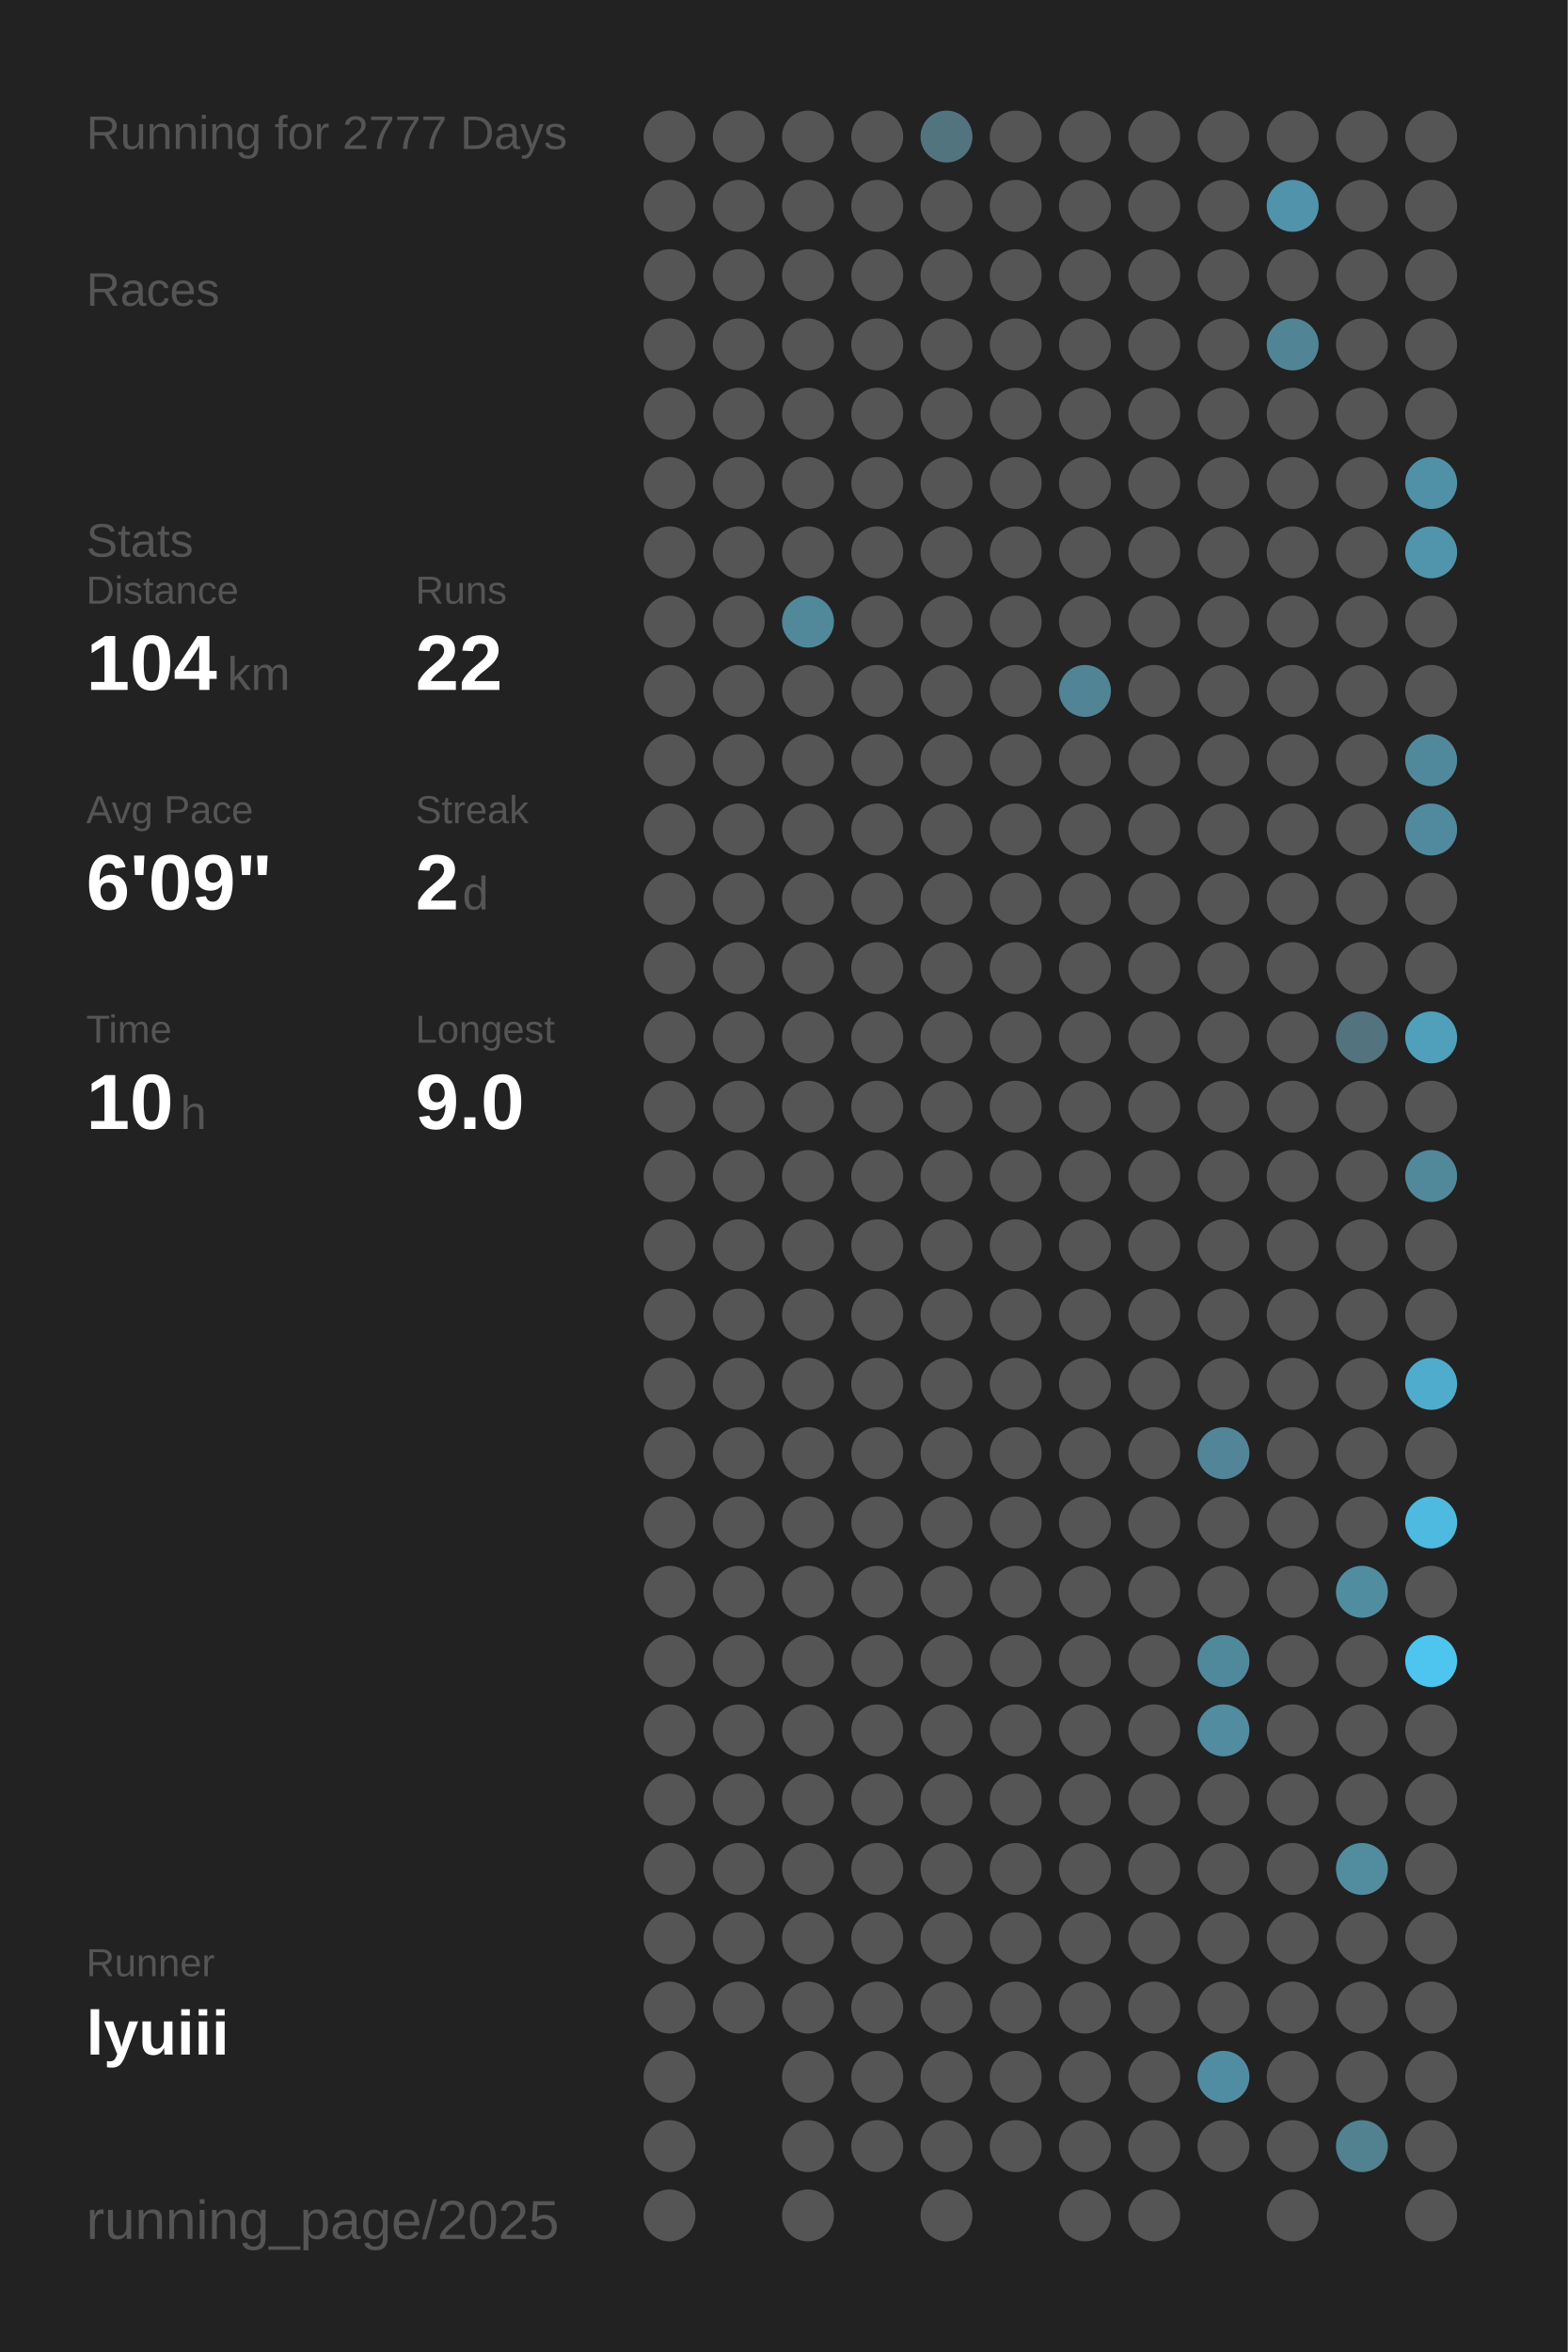
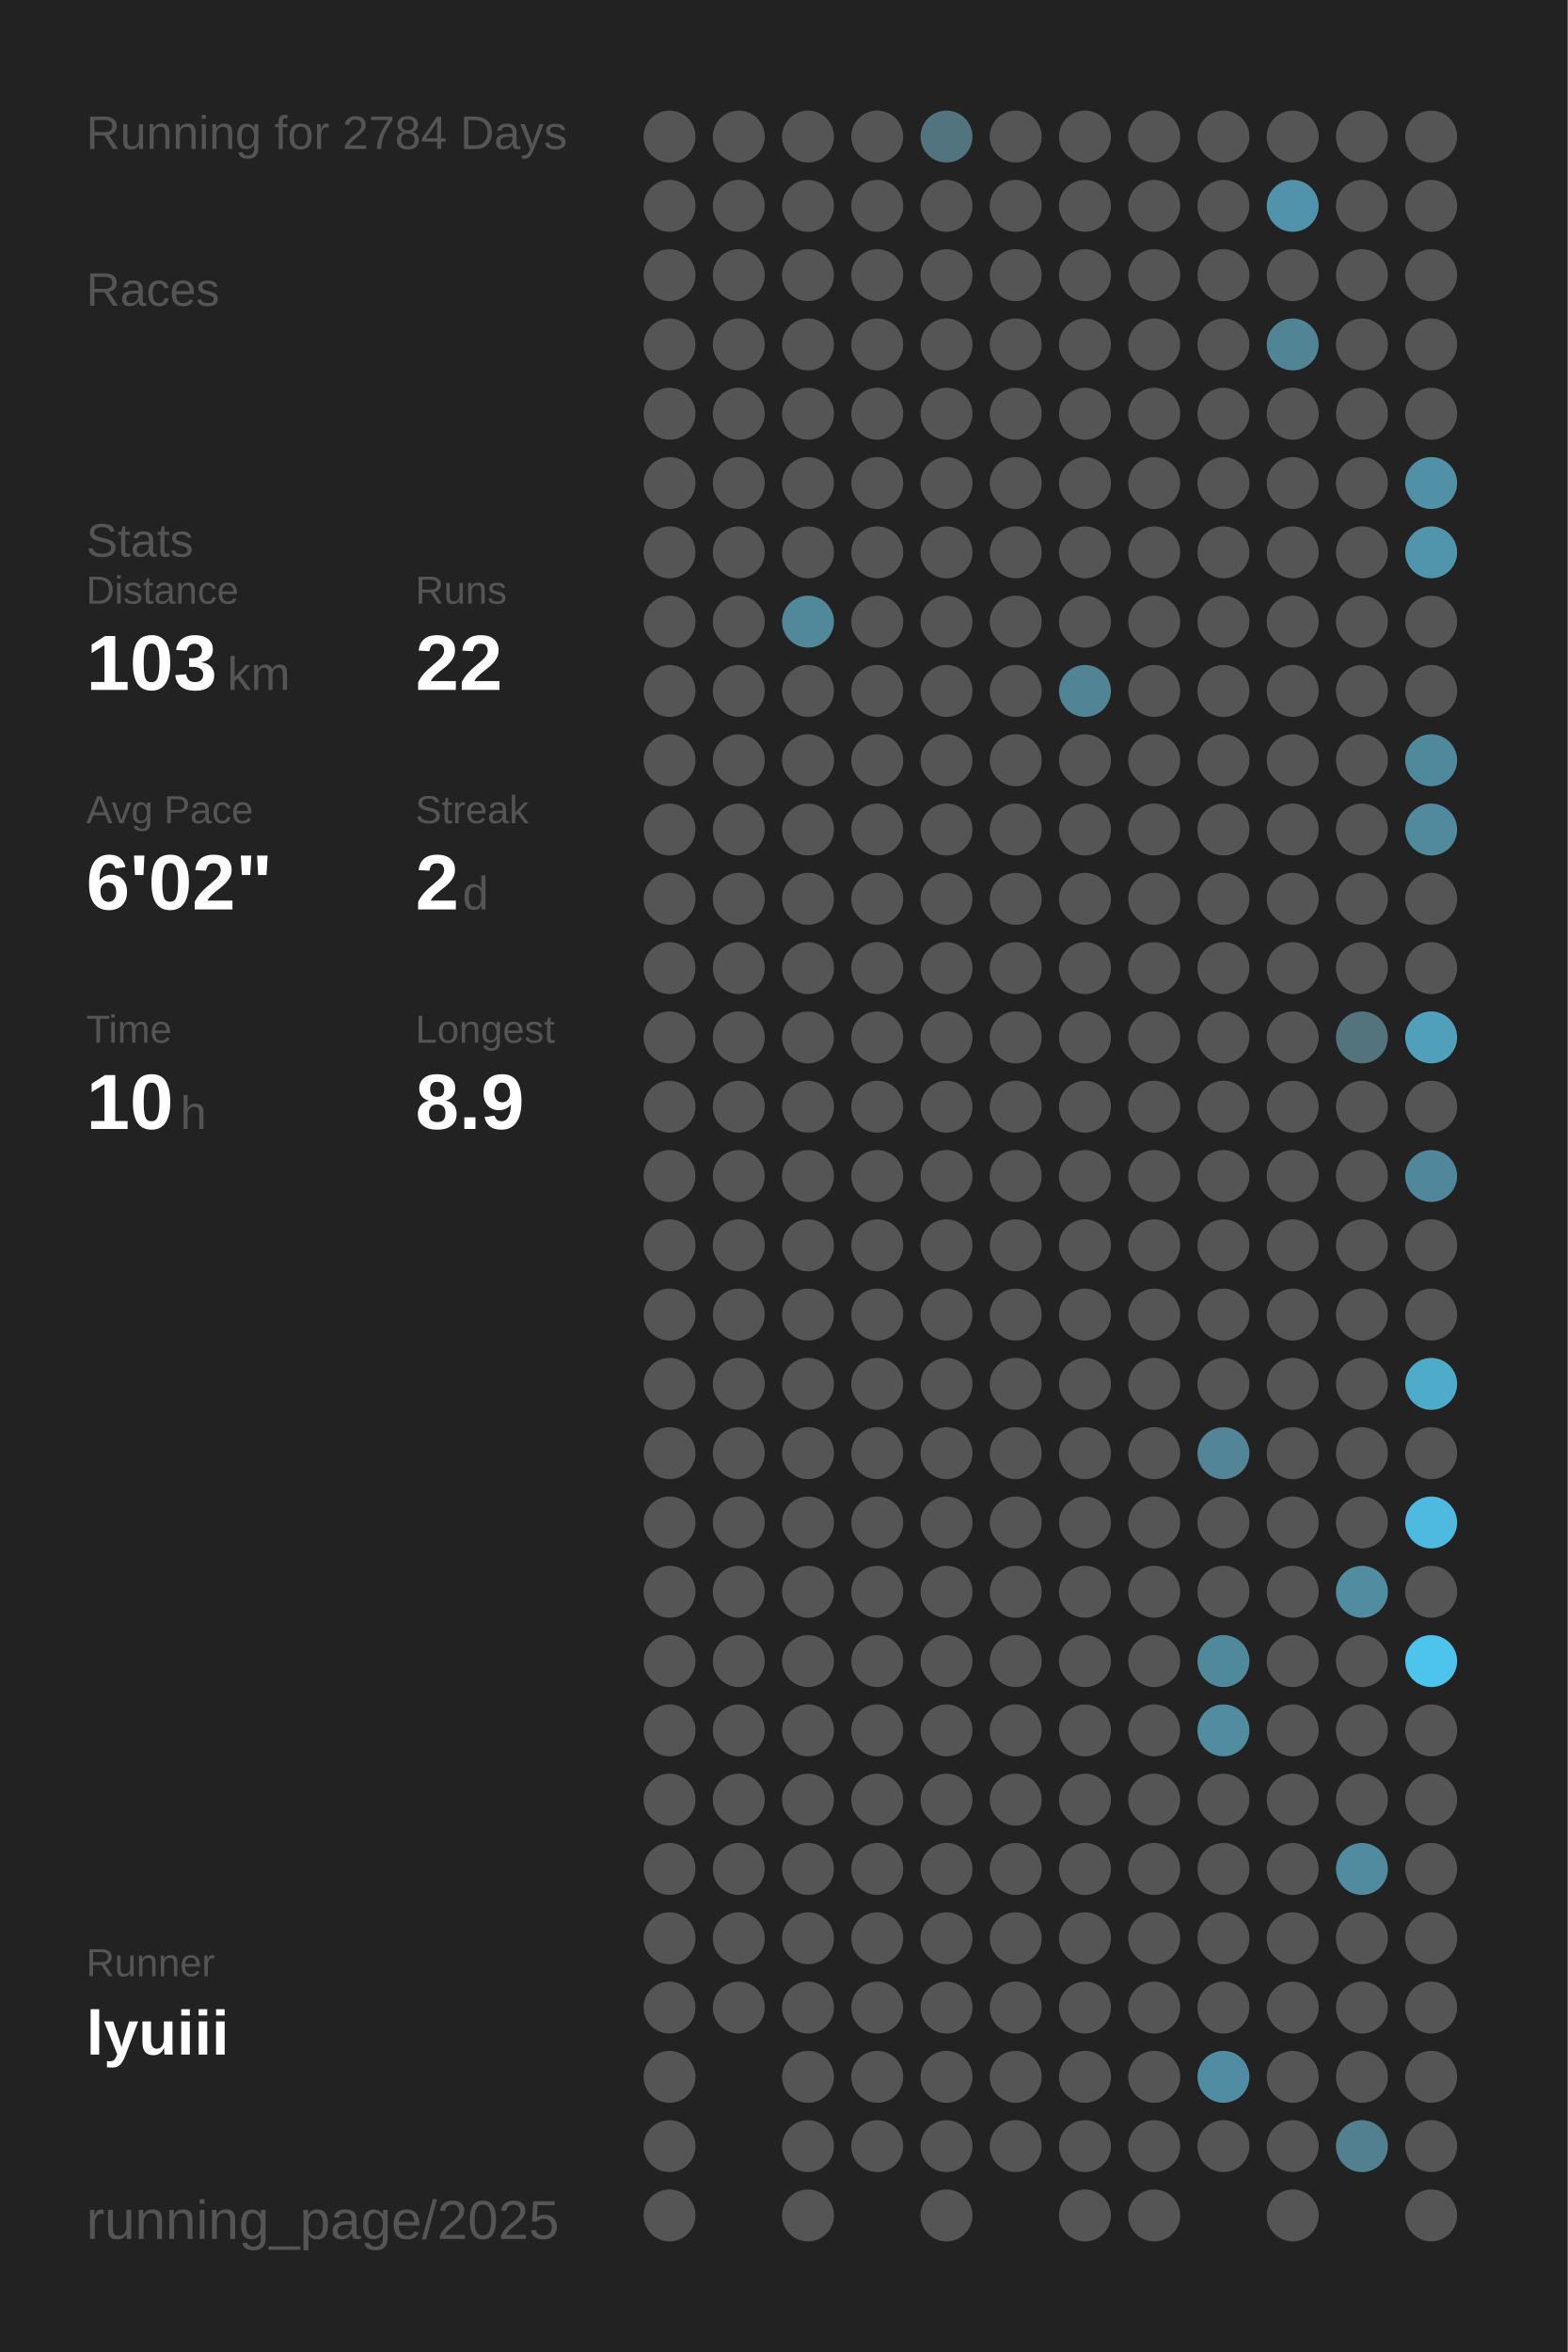
<svg xmlns="http://www.w3.org/2000/svg" baseProfile="full" height="300mm" version="1.1" viewBox="0,0,200,300" width="200mm">
  <defs />
  <rect fill="#222222" height="300" width="200" x="0" y="0" />
-   <text fill="#555555" style="font-size:6px; font-family:Arial;" x="11" y="19">Running for 2777 Days</text>
+   <text fill="#555555" style="font-size:6px; font-family:Arial;" x="11" y="19">Running for 2784 Days</text>
  <text fill="#555555" style="font-size:6px; font-family:Arial;" x="11" y="39">Races</text>
  <text fill="#555555" style="font-size:6px; font-family:Arial;" x="11" y="71">Stats</text>
  <text fill="#555555" style="font-size:5px; font-family:Arial;" x="11" y="77">Distance</text>
-   <text fill="#FFFFFF" style="font-size:10px; font-family:Arial; font-weight:bold;" x="11" y="88">104</text>
+   <text fill="#FFFFFF" style="font-size:10px; font-family:Arial; font-weight:bold;" x="11" y="88">103</text>
  <text fill="#555555" style="font-size:6px; font-family:Arial;" x="29" y="88">km</text>
  <text fill="#555555" style="font-size:5px; font-family:Arial;" x="53" y="77">Runs</text>
  <text fill="#FFFFFF" style="font-size:10px; font-family:Arial; font-weight:bold;" x="53" y="88">22</text>
  <text fill="#555555" style="font-size:5px; font-family:Arial;" x="11" y="105">Avg Pace</text>
-   <text fill="#FFFFFF" style="font-size:10px; font-family:Arial; font-weight:bold;" x="11" y="116">6'09"</text>
+   <text fill="#FFFFFF" style="font-size:10px; font-family:Arial; font-weight:bold;" x="11" y="116">6'02"</text>
  <text fill="#555555" style="font-size:5px; font-family:Arial;" x="53" y="105">Streak</text>
  <text fill="#FFFFFF" style="font-size:10px; font-family:Arial; font-weight:bold;" x="53" y="116">2</text>
  <text fill="#555555" style="font-size:6px; font-family:Arial;" x="59" y="116">d</text>
  <text fill="#555555" style="font-size:5px; font-family:Arial;" x="11" y="133">Time</text>
  <text fill="#FFFFFF" style="font-size:10px; font-family:Arial; font-weight:bold;" x="11" y="144">10</text>
  <text fill="#555555" style="font-size:6px; font-family:Arial;" x="23" y="144">h</text>
  <text fill="#555555" style="font-size:5px; font-family:Arial;" x="53" y="133">Longest</text>
-   <text fill="#FFFFFF" style="font-size:10px; font-family:Arial; font-weight:bold;" x="53" y="144">9.0</text>
+   <text fill="#FFFFFF" style="font-size:10px; font-family:Arial; font-weight:bold;" x="53" y="144">8.9</text>
  <text fill="#555555" style="font-size:5px; font-family:Arial;" x="11" y="252.065">Runner</text>
  <text fill="#FFFFFF" style="font-size:8px; font-family:Arial; font-weight:bold;" x="11" y="262.065">lyuiii</text>
  <text fill="#555555" style="font-size:7px; font-family:Arial;" x="11" y="285.581">running_page/2025</text>
  <circle cx="85.417" cy="17.419" fill="#555555" r="3.312" />
  <circle cx="85.417" cy="26.258" fill="#555555" r="3.312" />
  <circle cx="85.417" cy="35.097" fill="#555555" r="3.312" />
  <circle cx="85.417" cy="43.935" fill="#555555" r="3.312" />
  <circle cx="85.417" cy="52.774" fill="#555555" r="3.312" />
  <circle cx="85.417" cy="61.613" fill="#555555" r="3.312" />
  <circle cx="85.417" cy="70.452" fill="#555555" r="3.312" />
  <circle cx="85.417" cy="79.29" fill="#555555" r="3.312" />
  <circle cx="85.417" cy="88.129" fill="#555555" r="3.312" />
  <circle cx="85.417" cy="96.968" fill="#555555" r="3.312" />
  <circle cx="85.417" cy="105.806" fill="#555555" r="3.312" />
  <circle cx="85.417" cy="114.645" fill="#555555" r="3.312" />
  <circle cx="85.417" cy="123.484" fill="#555555" r="3.312" />
  <circle cx="85.417" cy="132.323" fill="#555555" r="3.312" />
  <circle cx="85.417" cy="141.161" fill="#555555" r="3.312" />
  <circle cx="85.417" cy="150" fill="#555555" r="3.312" />
  <circle cx="85.417" cy="158.839" fill="#555555" r="3.312" />
  <circle cx="85.417" cy="167.677" fill="#555555" r="3.312" />
  <circle cx="85.417" cy="176.516" fill="#555555" r="3.312" />
  <circle cx="85.417" cy="185.355" fill="#555555" r="3.312" />
  <circle cx="85.417" cy="194.194" fill="#555555" r="3.312" />
  <circle cx="85.417" cy="203.032" fill="#555555" r="3.312" />
  <circle cx="85.417" cy="211.871" fill="#555555" r="3.312" />
  <circle cx="85.417" cy="220.71" fill="#555555" r="3.312" />
  <circle cx="85.417" cy="229.548" fill="#555555" r="3.312" />
  <circle cx="85.417" cy="238.387" fill="#555555" r="3.312" />
  <circle cx="85.417" cy="247.226" fill="#555555" r="3.312" />
  <circle cx="85.417" cy="256.065" fill="#555555" r="3.312" />
  <circle cx="85.417" cy="264.903" fill="#555555" r="3.312" />
  <circle cx="85.417" cy="273.742" fill="#555555" r="3.312" />
  <circle cx="85.417" cy="282.581" fill="#555555" r="3.312" />
  <circle cx="94.25" cy="17.419" fill="#555555" r="3.312" />
  <circle cx="94.25" cy="26.258" fill="#555555" r="3.312" />
  <circle cx="94.25" cy="35.097" fill="#555555" r="3.312" />
  <circle cx="94.25" cy="43.935" fill="#555555" r="3.312" />
  <circle cx="94.25" cy="52.774" fill="#555555" r="3.312" />
  <circle cx="94.25" cy="61.613" fill="#555555" r="3.312" />
  <circle cx="94.25" cy="70.452" fill="#555555" r="3.312" />
  <circle cx="94.25" cy="79.29" fill="#555555" r="3.312" />
  <circle cx="94.25" cy="88.129" fill="#555555" r="3.312" />
  <circle cx="94.25" cy="96.968" fill="#555555" r="3.312" />
  <circle cx="94.25" cy="105.806" fill="#555555" r="3.312" />
  <circle cx="94.25" cy="114.645" fill="#555555" r="3.312" />
  <circle cx="94.25" cy="123.484" fill="#555555" r="3.312" />
  <circle cx="94.25" cy="132.323" fill="#555555" r="3.312" />
  <circle cx="94.25" cy="141.161" fill="#555555" r="3.312" />
  <circle cx="94.25" cy="150" fill="#555555" r="3.312" />
  <circle cx="94.25" cy="158.839" fill="#555555" r="3.312" />
  <circle cx="94.25" cy="167.677" fill="#555555" r="3.312" />
  <circle cx="94.25" cy="176.516" fill="#555555" r="3.312" />
  <circle cx="94.25" cy="185.355" fill="#555555" r="3.312" />
  <circle cx="94.25" cy="194.194" fill="#555555" r="3.312" />
  <circle cx="94.25" cy="203.032" fill="#555555" r="3.312" />
  <circle cx="94.25" cy="211.871" fill="#555555" r="3.312" />
  <circle cx="94.25" cy="220.71" fill="#555555" r="3.312" />
  <circle cx="94.25" cy="229.548" fill="#555555" r="3.312" />
  <circle cx="94.25" cy="238.387" fill="#555555" r="3.312" />
  <circle cx="94.25" cy="247.226" fill="#555555" r="3.312" />
  <circle cx="94.25" cy="256.065" fill="#555555" r="3.312" />
  <circle cx="103.083" cy="17.419" fill="#555555" r="3.312" />
  <circle cx="103.083" cy="26.258" fill="#555555" r="3.312" />
  <circle cx="103.083" cy="35.097" fill="#555555" r="3.312" />
  <circle cx="103.083" cy="43.935" fill="#555555" r="3.312" />
  <circle cx="103.083" cy="52.774" fill="#555555" r="3.312" />
  <circle cx="103.083" cy="61.613" fill="#555555" r="3.312" />
  <circle cx="103.083" cy="70.452" fill="#555555" r="3.312" />
  <circle cx="103.083" cy="79.29" fill="#51889a" r="3.312" />
  <circle cx="103.083" cy="88.129" fill="#555555" r="3.312" />
  <circle cx="103.083" cy="96.968" fill="#555555" r="3.312" />
  <circle cx="103.083" cy="105.806" fill="#555555" r="3.312" />
  <circle cx="103.083" cy="114.645" fill="#555555" r="3.312" />
  <circle cx="103.083" cy="123.484" fill="#555555" r="3.312" />
  <circle cx="103.083" cy="132.323" fill="#555555" r="3.312" />
  <circle cx="103.083" cy="141.161" fill="#555555" r="3.312" />
  <circle cx="103.083" cy="150" fill="#555555" r="3.312" />
  <circle cx="103.083" cy="158.839" fill="#555555" r="3.312" />
  <circle cx="103.083" cy="167.677" fill="#555555" r="3.312" />
  <circle cx="103.083" cy="176.516" fill="#555555" r="3.312" />
  <circle cx="103.083" cy="185.355" fill="#555555" r="3.312" />
  <circle cx="103.083" cy="194.194" fill="#555555" r="3.312" />
  <circle cx="103.083" cy="203.032" fill="#555555" r="3.312" />
  <circle cx="103.083" cy="211.871" fill="#555555" r="3.312" />
  <circle cx="103.083" cy="220.71" fill="#555555" r="3.312" />
  <circle cx="103.083" cy="229.548" fill="#555555" r="3.312" />
  <circle cx="103.083" cy="238.387" fill="#555555" r="3.312" />
  <circle cx="103.083" cy="247.226" fill="#555555" r="3.312" />
  <circle cx="103.083" cy="256.065" fill="#555555" r="3.312" />
  <circle cx="103.083" cy="264.903" fill="#555555" r="3.312" />
  <circle cx="103.083" cy="273.742" fill="#555555" r="3.312" />
  <circle cx="103.083" cy="282.581" fill="#555555" r="3.312" />
  <circle cx="111.917" cy="17.419" fill="#555555" r="3.312" />
  <circle cx="111.917" cy="26.258" fill="#555555" r="3.312" />
  <circle cx="111.917" cy="35.097" fill="#555555" r="3.312" />
  <circle cx="111.917" cy="43.935" fill="#555555" r="3.312" />
  <circle cx="111.917" cy="52.774" fill="#555555" r="3.312" />
  <circle cx="111.917" cy="61.613" fill="#555555" r="3.312" />
  <circle cx="111.917" cy="70.452" fill="#555555" r="3.312" />
  <circle cx="111.917" cy="79.29" fill="#555555" r="3.312" />
  <circle cx="111.917" cy="88.129" fill="#555555" r="3.312" />
  <circle cx="111.917" cy="96.968" fill="#555555" r="3.312" />
  <circle cx="111.917" cy="105.806" fill="#555555" r="3.312" />
  <circle cx="111.917" cy="114.645" fill="#555555" r="3.312" />
  <circle cx="111.917" cy="123.484" fill="#555555" r="3.312" />
  <circle cx="111.917" cy="132.323" fill="#555555" r="3.312" />
  <circle cx="111.917" cy="141.161" fill="#555555" r="3.312" />
  <circle cx="111.917" cy="150" fill="#555555" r="3.312" />
  <circle cx="111.917" cy="158.839" fill="#555555" r="3.312" />
  <circle cx="111.917" cy="167.677" fill="#555555" r="3.312" />
  <circle cx="111.917" cy="176.516" fill="#555555" r="3.312" />
  <circle cx="111.917" cy="185.355" fill="#555555" r="3.312" />
  <circle cx="111.917" cy="194.194" fill="#555555" r="3.312" />
  <circle cx="111.917" cy="203.032" fill="#555555" r="3.312" />
  <circle cx="111.917" cy="211.871" fill="#555555" r="3.312" />
  <circle cx="111.917" cy="220.71" fill="#555555" r="3.312" />
  <circle cx="111.917" cy="229.548" fill="#555555" r="3.312" />
  <circle cx="111.917" cy="238.387" fill="#555555" r="3.312" />
  <circle cx="111.917" cy="247.226" fill="#555555" r="3.312" />
  <circle cx="111.917" cy="256.065" fill="#555555" r="3.312" />
  <circle cx="111.917" cy="264.903" fill="#555555" r="3.312" />
  <circle cx="111.917" cy="273.742" fill="#555555" r="3.312" />
  <circle cx="120.75" cy="17.419" fill="#52747f" r="3.312" />
  <circle cx="120.75" cy="26.258" fill="#555555" r="3.312" />
  <circle cx="120.75" cy="35.097" fill="#555555" r="3.312" />
  <circle cx="120.75" cy="43.935" fill="#555555" r="3.312" />
  <circle cx="120.75" cy="52.774" fill="#555555" r="3.312" />
  <circle cx="120.75" cy="61.613" fill="#555555" r="3.312" />
  <circle cx="120.75" cy="70.452" fill="#555555" r="3.312" />
  <circle cx="120.75" cy="79.29" fill="#555555" r="3.312" />
  <circle cx="120.75" cy="88.129" fill="#555555" r="3.312" />
  <circle cx="120.75" cy="96.968" fill="#555555" r="3.312" />
  <circle cx="120.75" cy="105.806" fill="#555555" r="3.312" />
  <circle cx="120.75" cy="114.645" fill="#555555" r="3.312" />
  <circle cx="120.75" cy="123.484" fill="#555555" r="3.312" />
  <circle cx="120.75" cy="132.323" fill="#555555" r="3.312" />
  <circle cx="120.75" cy="141.161" fill="#555555" r="3.312" />
  <circle cx="120.75" cy="150" fill="#555555" r="3.312" />
  <circle cx="120.75" cy="158.839" fill="#555555" r="3.312" />
  <circle cx="120.75" cy="167.677" fill="#555555" r="3.312" />
  <circle cx="120.75" cy="176.516" fill="#555555" r="3.312" />
  <circle cx="120.75" cy="185.355" fill="#555555" r="3.312" />
  <circle cx="120.75" cy="194.194" fill="#555555" r="3.312" />
  <circle cx="120.75" cy="203.032" fill="#555555" r="3.312" />
  <circle cx="120.75" cy="211.871" fill="#555555" r="3.312" />
  <circle cx="120.75" cy="220.71" fill="#555555" r="3.312" />
  <circle cx="120.75" cy="229.548" fill="#555555" r="3.312" />
  <circle cx="120.75" cy="238.387" fill="#555555" r="3.312" />
  <circle cx="120.75" cy="247.226" fill="#555555" r="3.312" />
  <circle cx="120.75" cy="256.065" fill="#555555" r="3.312" />
  <circle cx="120.75" cy="264.903" fill="#555555" r="3.312" />
  <circle cx="120.75" cy="273.742" fill="#555555" r="3.312" />
  <circle cx="120.75" cy="282.581" fill="#555555" r="3.312" />
  <circle cx="129.583" cy="17.419" fill="#555555" r="3.312" />
  <circle cx="129.583" cy="26.258" fill="#555555" r="3.312" />
  <circle cx="129.583" cy="35.097" fill="#555555" r="3.312" />
  <circle cx="129.583" cy="43.935" fill="#555555" r="3.312" />
  <circle cx="129.583" cy="52.774" fill="#555555" r="3.312" />
  <circle cx="129.583" cy="61.613" fill="#555555" r="3.312" />
  <circle cx="129.583" cy="70.452" fill="#555555" r="3.312" />
  <circle cx="129.583" cy="79.29" fill="#555555" r="3.312" />
  <circle cx="129.583" cy="88.129" fill="#555555" r="3.312" />
  <circle cx="129.583" cy="96.968" fill="#555555" r="3.312" />
  <circle cx="129.583" cy="105.806" fill="#555555" r="3.312" />
  <circle cx="129.583" cy="114.645" fill="#555555" r="3.312" />
  <circle cx="129.583" cy="123.484" fill="#555555" r="3.312" />
  <circle cx="129.583" cy="132.323" fill="#555555" r="3.312" />
  <circle cx="129.583" cy="141.161" fill="#555555" r="3.312" />
  <circle cx="129.583" cy="150" fill="#555555" r="3.312" />
  <circle cx="129.583" cy="158.839" fill="#555555" r="3.312" />
  <circle cx="129.583" cy="167.677" fill="#555555" r="3.312" />
  <circle cx="129.583" cy="176.516" fill="#555555" r="3.312" />
  <circle cx="129.583" cy="185.355" fill="#555555" r="3.312" />
  <circle cx="129.583" cy="194.194" fill="#555555" r="3.312" />
  <circle cx="129.583" cy="203.032" fill="#555555" r="3.312" />
  <circle cx="129.583" cy="211.871" fill="#555555" r="3.312" />
  <circle cx="129.583" cy="220.71" fill="#555555" r="3.312" />
  <circle cx="129.583" cy="229.548" fill="#555555" r="3.312" />
  <circle cx="129.583" cy="238.387" fill="#555555" r="3.312" />
  <circle cx="129.583" cy="247.226" fill="#555555" r="3.312" />
  <circle cx="129.583" cy="256.065" fill="#555555" r="3.312" />
  <circle cx="129.583" cy="264.903" fill="#555555" r="3.312" />
  <circle cx="129.583" cy="273.742" fill="#555555" r="3.312" />
  <circle cx="138.417" cy="17.419" fill="#555555" r="3.312" />
  <circle cx="138.417" cy="26.258" fill="#555555" r="3.312" />
  <circle cx="138.417" cy="35.097" fill="#555555" r="3.312" />
  <circle cx="138.417" cy="43.935" fill="#555555" r="3.312" />
  <circle cx="138.417" cy="52.774" fill="#555555" r="3.312" />
  <circle cx="138.417" cy="61.613" fill="#555555" r="3.312" />
  <circle cx="138.417" cy="70.452" fill="#555555" r="3.312" />
  <circle cx="138.417" cy="79.29" fill="#555555" r="3.312" />
  <circle cx="138.417" cy="88.129" fill="#518494" r="3.312" />
  <circle cx="138.417" cy="96.968" fill="#555555" r="3.312" />
  <circle cx="138.417" cy="105.806" fill="#555555" r="3.312" />
  <circle cx="138.417" cy="114.645" fill="#555555" r="3.312" />
  <circle cx="138.417" cy="123.484" fill="#555555" r="3.312" />
  <circle cx="138.417" cy="132.323" fill="#555555" r="3.312" />
  <circle cx="138.417" cy="141.161" fill="#555555" r="3.312" />
  <circle cx="138.417" cy="150" fill="#555555" r="3.312" />
  <circle cx="138.417" cy="158.839" fill="#555555" r="3.312" />
  <circle cx="138.417" cy="167.677" fill="#555555" r="3.312" />
  <circle cx="138.417" cy="176.516" fill="#555555" r="3.312" />
  <circle cx="138.417" cy="185.355" fill="#555555" r="3.312" />
  <circle cx="138.417" cy="194.194" fill="#555555" r="3.312" />
  <circle cx="138.417" cy="203.032" fill="#555555" r="3.312" />
  <circle cx="138.417" cy="211.871" fill="#555555" r="3.312" />
  <circle cx="138.417" cy="220.71" fill="#555555" r="3.312" />
  <circle cx="138.417" cy="229.548" fill="#555555" r="3.312" />
  <circle cx="138.417" cy="238.387" fill="#555555" r="3.312" />
  <circle cx="138.417" cy="247.226" fill="#555555" r="3.312" />
  <circle cx="138.417" cy="256.065" fill="#555555" r="3.312" />
  <circle cx="138.417" cy="264.903" fill="#555555" r="3.312" />
  <circle cx="138.417" cy="273.742" fill="#555555" r="3.312" />
  <circle cx="138.417" cy="282.581" fill="#555555" r="3.312" />
  <circle cx="147.25" cy="17.419" fill="#555555" r="3.312" />
  <circle cx="147.25" cy="26.258" fill="#555555" r="3.312" />
  <circle cx="147.25" cy="35.097" fill="#555555" r="3.312" />
  <circle cx="147.25" cy="43.935" fill="#555555" r="3.312" />
  <circle cx="147.25" cy="52.774" fill="#555555" r="3.312" />
  <circle cx="147.25" cy="61.613" fill="#555555" r="3.312" />
  <circle cx="147.25" cy="70.452" fill="#555555" r="3.312" />
  <circle cx="147.25" cy="79.29" fill="#555555" r="3.312" />
  <circle cx="147.25" cy="88.129" fill="#555555" r="3.312" />
  <circle cx="147.25" cy="96.968" fill="#555555" r="3.312" />
  <circle cx="147.25" cy="105.806" fill="#555555" r="3.312" />
  <circle cx="147.25" cy="114.645" fill="#555555" r="3.312" />
  <circle cx="147.25" cy="123.484" fill="#555555" r="3.312" />
  <circle cx="147.25" cy="132.323" fill="#555555" r="3.312" />
  <circle cx="147.25" cy="141.161" fill="#555555" r="3.312" />
  <circle cx="147.25" cy="150" fill="#555555" r="3.312" />
  <circle cx="147.25" cy="158.839" fill="#555555" r="3.312" />
  <circle cx="147.25" cy="167.677" fill="#555555" r="3.312" />
  <circle cx="147.25" cy="176.516" fill="#555555" r="3.312" />
  <circle cx="147.25" cy="185.355" fill="#555555" r="3.312" />
  <circle cx="147.25" cy="194.194" fill="#555555" r="3.312" />
  <circle cx="147.25" cy="203.032" fill="#555555" r="3.312" />
  <circle cx="147.25" cy="211.871" fill="#555555" r="3.312" />
  <circle cx="147.25" cy="220.71" fill="#555555" r="3.312" />
  <circle cx="147.25" cy="229.548" fill="#555555" r="3.312" />
  <circle cx="147.25" cy="238.387" fill="#555555" r="3.312" />
  <circle cx="147.25" cy="247.226" fill="#555555" r="3.312" />
  <circle cx="147.25" cy="256.065" fill="#555555" r="3.312" />
  <circle cx="147.25" cy="264.903" fill="#555555" r="3.312" />
  <circle cx="147.25" cy="273.742" fill="#555555" r="3.312" />
  <circle cx="147.25" cy="282.581" fill="#555555" r="3.312" />
  <circle cx="156.083" cy="17.419" fill="#555555" r="3.312" />
  <circle cx="156.083" cy="26.258" fill="#555555" r="3.312" />
  <circle cx="156.083" cy="35.097" fill="#555555" r="3.312" />
  <circle cx="156.083" cy="43.935" fill="#555555" r="3.312" />
  <circle cx="156.083" cy="52.774" fill="#555555" r="3.312" />
  <circle cx="156.083" cy="61.613" fill="#555555" r="3.312" />
  <circle cx="156.083" cy="70.452" fill="#555555" r="3.312" />
  <circle cx="156.083" cy="79.29" fill="#555555" r="3.312" />
  <circle cx="156.083" cy="88.129" fill="#555555" r="3.312" />
  <circle cx="156.083" cy="96.968" fill="#555555" r="3.312" />
  <circle cx="156.083" cy="105.806" fill="#555555" r="3.312" />
  <circle cx="156.083" cy="114.645" fill="#555555" r="3.312" />
  <circle cx="156.083" cy="123.484" fill="#555555" r="3.312" />
  <circle cx="156.083" cy="132.323" fill="#555555" r="3.312" />
  <circle cx="156.083" cy="141.161" fill="#555555" r="3.312" />
  <circle cx="156.083" cy="150" fill="#555555" r="3.312" />
  <circle cx="156.083" cy="158.839" fill="#555555" r="3.312" />
  <circle cx="156.083" cy="167.677" fill="#555555" r="3.312" />
  <circle cx="156.083" cy="176.516" fill="#555555" r="3.312" />
  <circle cx="156.083" cy="185.355" fill="#518597" r="3.312" />
  <circle cx="156.083" cy="194.194" fill="#555555" r="3.312" />
  <circle cx="156.083" cy="203.032" fill="#555555" r="3.312" />
  <circle cx="156.083" cy="211.871" fill="#51899c" r="3.312" />
  <circle cx="156.083" cy="220.71" fill="#518ca0" r="3.312" />
  <circle cx="156.083" cy="229.548" fill="#555555" r="3.312" />
  <circle cx="156.083" cy="238.387" fill="#555555" r="3.312" />
  <circle cx="156.083" cy="247.226" fill="#555555" r="3.312" />
  <circle cx="156.083" cy="256.065" fill="#555555" r="3.312" />
  <circle cx="156.083" cy="264.903" fill="#518da2" r="3.312" />
  <circle cx="156.083" cy="273.742" fill="#555555" r="3.312" />
  <circle cx="164.917" cy="17.419" fill="#555555" r="3.312" />
  <circle cx="164.917" cy="26.258" fill="#5093aa" r="3.312" />
  <circle cx="164.917" cy="35.097" fill="#555555" r="3.312" />
  <circle cx="164.917" cy="43.935" fill="#518596" r="3.312" />
  <circle cx="164.917" cy="52.774" fill="#555555" r="3.312" />
  <circle cx="164.917" cy="61.613" fill="#555555" r="3.312" />
  <circle cx="164.917" cy="70.452" fill="#555555" r="3.312" />
  <circle cx="164.917" cy="79.29" fill="#555555" r="3.312" />
  <circle cx="164.917" cy="88.129" fill="#555555" r="3.312" />
  <circle cx="164.917" cy="96.968" fill="#555555" r="3.312" />
  <circle cx="164.917" cy="105.806" fill="#555555" r="3.312" />
  <circle cx="164.917" cy="114.645" fill="#555555" r="3.312" />
  <circle cx="164.917" cy="123.484" fill="#555555" r="3.312" />
  <circle cx="164.917" cy="132.323" fill="#555555" r="3.312" />
  <circle cx="164.917" cy="141.161" fill="#555555" r="3.312" />
  <circle cx="164.917" cy="150" fill="#555555" r="3.312" />
  <circle cx="164.917" cy="158.839" fill="#555555" r="3.312" />
  <circle cx="164.917" cy="167.677" fill="#555555" r="3.312" />
  <circle cx="164.917" cy="176.516" fill="#555555" r="3.312" />
  <circle cx="164.917" cy="185.355" fill="#555555" r="3.312" />
  <circle cx="164.917" cy="194.194" fill="#555555" r="3.312" />
  <circle cx="164.917" cy="203.032" fill="#555555" r="3.312" />
  <circle cx="164.917" cy="211.871" fill="#555555" r="3.312" />
  <circle cx="164.917" cy="220.71" fill="#555555" r="3.312" />
  <circle cx="164.917" cy="229.548" fill="#555555" r="3.312" />
  <circle cx="164.917" cy="238.387" fill="#555555" r="3.312" />
  <circle cx="164.917" cy="247.226" fill="#555555" r="3.312" />
  <circle cx="164.917" cy="256.065" fill="#555555" r="3.312" />
  <circle cx="164.917" cy="264.903" fill="#555555" r="3.312" />
  <circle cx="164.917" cy="273.742" fill="#555555" r="3.312" />
  <circle cx="164.917" cy="282.581" fill="#555555" r="3.312" />
  <circle cx="173.75" cy="17.419" fill="#555555" r="3.312" />
  <circle cx="173.75" cy="26.258" fill="#555555" r="3.312" />
  <circle cx="173.75" cy="35.097" fill="#555555" r="3.312" />
  <circle cx="173.75" cy="43.935" fill="#555555" r="3.312" />
  <circle cx="173.75" cy="52.774" fill="#555555" r="3.312" />
  <circle cx="173.75" cy="61.613" fill="#555555" r="3.312" />
  <circle cx="173.75" cy="70.452" fill="#555555" r="3.312" />
  <circle cx="173.75" cy="79.29" fill="#555555" r="3.312" />
  <circle cx="173.75" cy="88.129" fill="#555555" r="3.312" />
  <circle cx="173.75" cy="96.968" fill="#555555" r="3.312" />
  <circle cx="173.75" cy="105.806" fill="#555555" r="3.312" />
  <circle cx="173.75" cy="114.645" fill="#555555" r="3.312" />
  <circle cx="173.75" cy="123.484" fill="#555555" r="3.312" />
-   <circle cx="173.75" cy="132.323" fill="#53737e" r="3.312" />
+   <circle cx="173.75" cy="132.323" fill="#53737d" r="3.312" />
  <circle cx="173.75" cy="141.161" fill="#555555" r="3.312" />
  <circle cx="173.75" cy="150" fill="#555555" r="3.312" />
  <circle cx="173.75" cy="158.839" fill="#555555" r="3.312" />
  <circle cx="173.75" cy="167.677" fill="#555555" r="3.312" />
  <circle cx="173.75" cy="176.516" fill="#555555" r="3.312" />
  <circle cx="173.75" cy="185.355" fill="#555555" r="3.312" />
  <circle cx="173.75" cy="194.194" fill="#555555" r="3.312" />
  <circle cx="173.75" cy="203.032" fill="#518da1" r="3.312" />
  <circle cx="173.75" cy="211.871" fill="#555555" r="3.312" />
  <circle cx="173.75" cy="220.71" fill="#555555" r="3.312" />
  <circle cx="173.75" cy="229.548" fill="#555555" r="3.312" />
-   <circle cx="173.75" cy="238.387" fill="#518c9f" r="3.312" />
+   <circle cx="173.75" cy="238.387" fill="#518b9f" r="3.312" />
  <circle cx="173.75" cy="247.226" fill="#555555" r="3.312" />
  <circle cx="173.75" cy="256.065" fill="#555555" r="3.312" />
  <circle cx="173.75" cy="264.903" fill="#555555" r="3.312" />
-   <circle cx="173.75" cy="273.742" fill="#528190" r="3.312" />
+   <circle cx="173.75" cy="273.742" fill="#528090" r="3.312" />
  <circle cx="182.583" cy="17.419" fill="#555555" r="3.312" />
  <circle cx="182.583" cy="26.258" fill="#555555" r="3.312" />
  <circle cx="182.583" cy="35.097" fill="#555555" r="3.312" />
  <circle cx="182.583" cy="43.935" fill="#555555" r="3.312" />
  <circle cx="182.583" cy="52.774" fill="#555555" r="3.312" />
  <circle cx="182.583" cy="61.613" fill="#5191a7" r="3.312" />
  <circle cx="182.583" cy="70.452" fill="#5095ac" r="3.312" />
  <circle cx="182.583" cy="79.29" fill="#555555" r="3.312" />
  <circle cx="182.583" cy="88.129" fill="#555555" r="3.312" />
  <circle cx="182.583" cy="96.968" fill="#51899c" r="3.312" />
-   <circle cx="182.583" cy="105.806" fill="#518a9e" r="3.312" />
+   <circle cx="182.583" cy="105.806" fill="#518a9d" r="3.312" />
  <circle cx="182.583" cy="114.645" fill="#555555" r="3.312" />
  <circle cx="182.583" cy="123.484" fill="#555555" r="3.312" />
  <circle cx="182.583" cy="132.323" fill="#50a0bb" r="3.312" />
  <circle cx="182.583" cy="141.161" fill="#555555" r="3.312" />
-   <circle cx="182.583" cy="150" fill="#51889a" r="3.312" />
+   <circle cx="182.583" cy="150" fill="#51879a" r="3.312" />
  <circle cx="182.583" cy="158.839" fill="#555555" r="3.312" />
  <circle cx="182.583" cy="167.677" fill="#555555" r="3.312" />
-   <circle cx="182.583" cy="176.516" fill="#4faccc" r="3.312" />
+   <circle cx="182.583" cy="176.516" fill="#4fabca" r="3.312" />
  <circle cx="182.583" cy="185.355" fill="#555555" r="3.312" />
  <circle cx="182.583" cy="194.194" fill="#4ebadf" r="3.312" />
  <circle cx="182.583" cy="203.032" fill="#555555" r="3.312" />
-   <circle cx="182.583" cy="211.871" fill="#4dc5ee" r="3.312" />
+   <circle cx="182.583" cy="211.871" fill="#4dc4ec" r="3.312" />
  <circle cx="182.583" cy="220.71" fill="#555555" r="3.312" />
  <circle cx="182.583" cy="229.548" fill="#555555" r="3.312" />
  <circle cx="182.583" cy="238.387" fill="#555555" r="3.312" />
  <circle cx="182.583" cy="247.226" fill="#555555" r="3.312" />
  <circle cx="182.583" cy="256.065" fill="#555555" r="3.312" />
  <circle cx="182.583" cy="264.903" fill="#555555" r="3.312" />
  <circle cx="182.583" cy="273.742" fill="#555555" r="3.312" />
  <circle cx="182.583" cy="282.581" fill="#555555" r="3.312" />
</svg>
